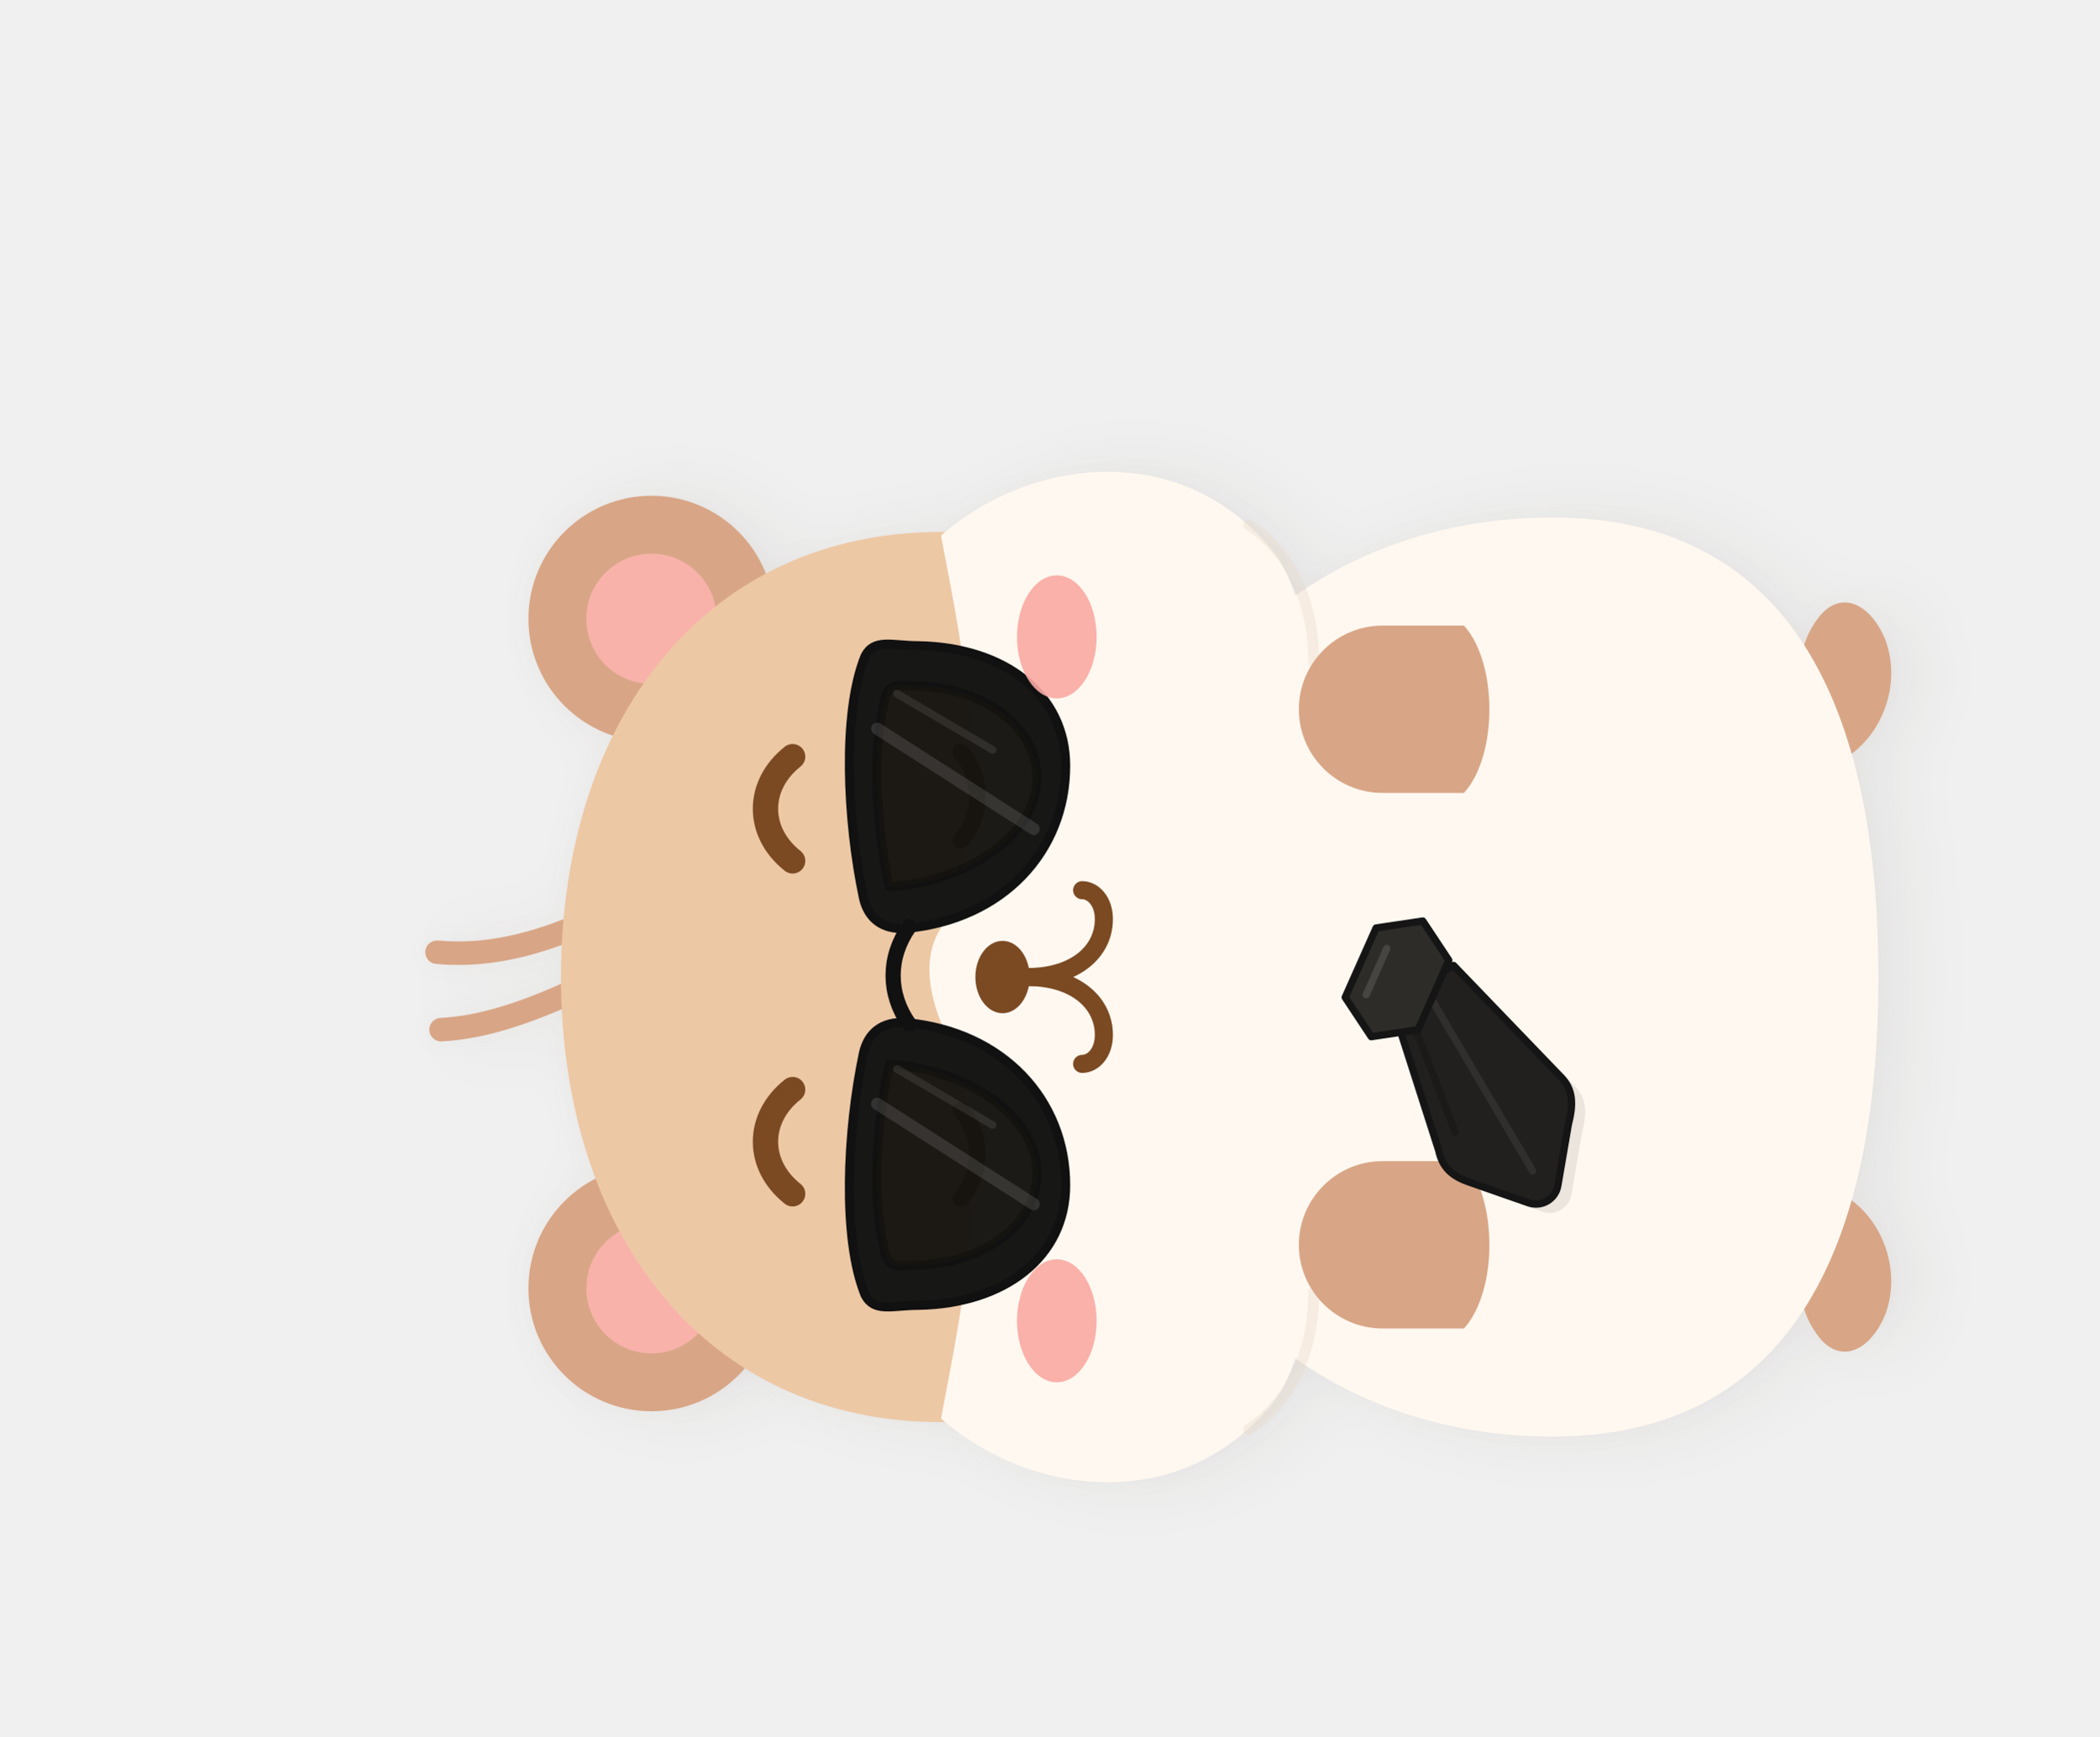
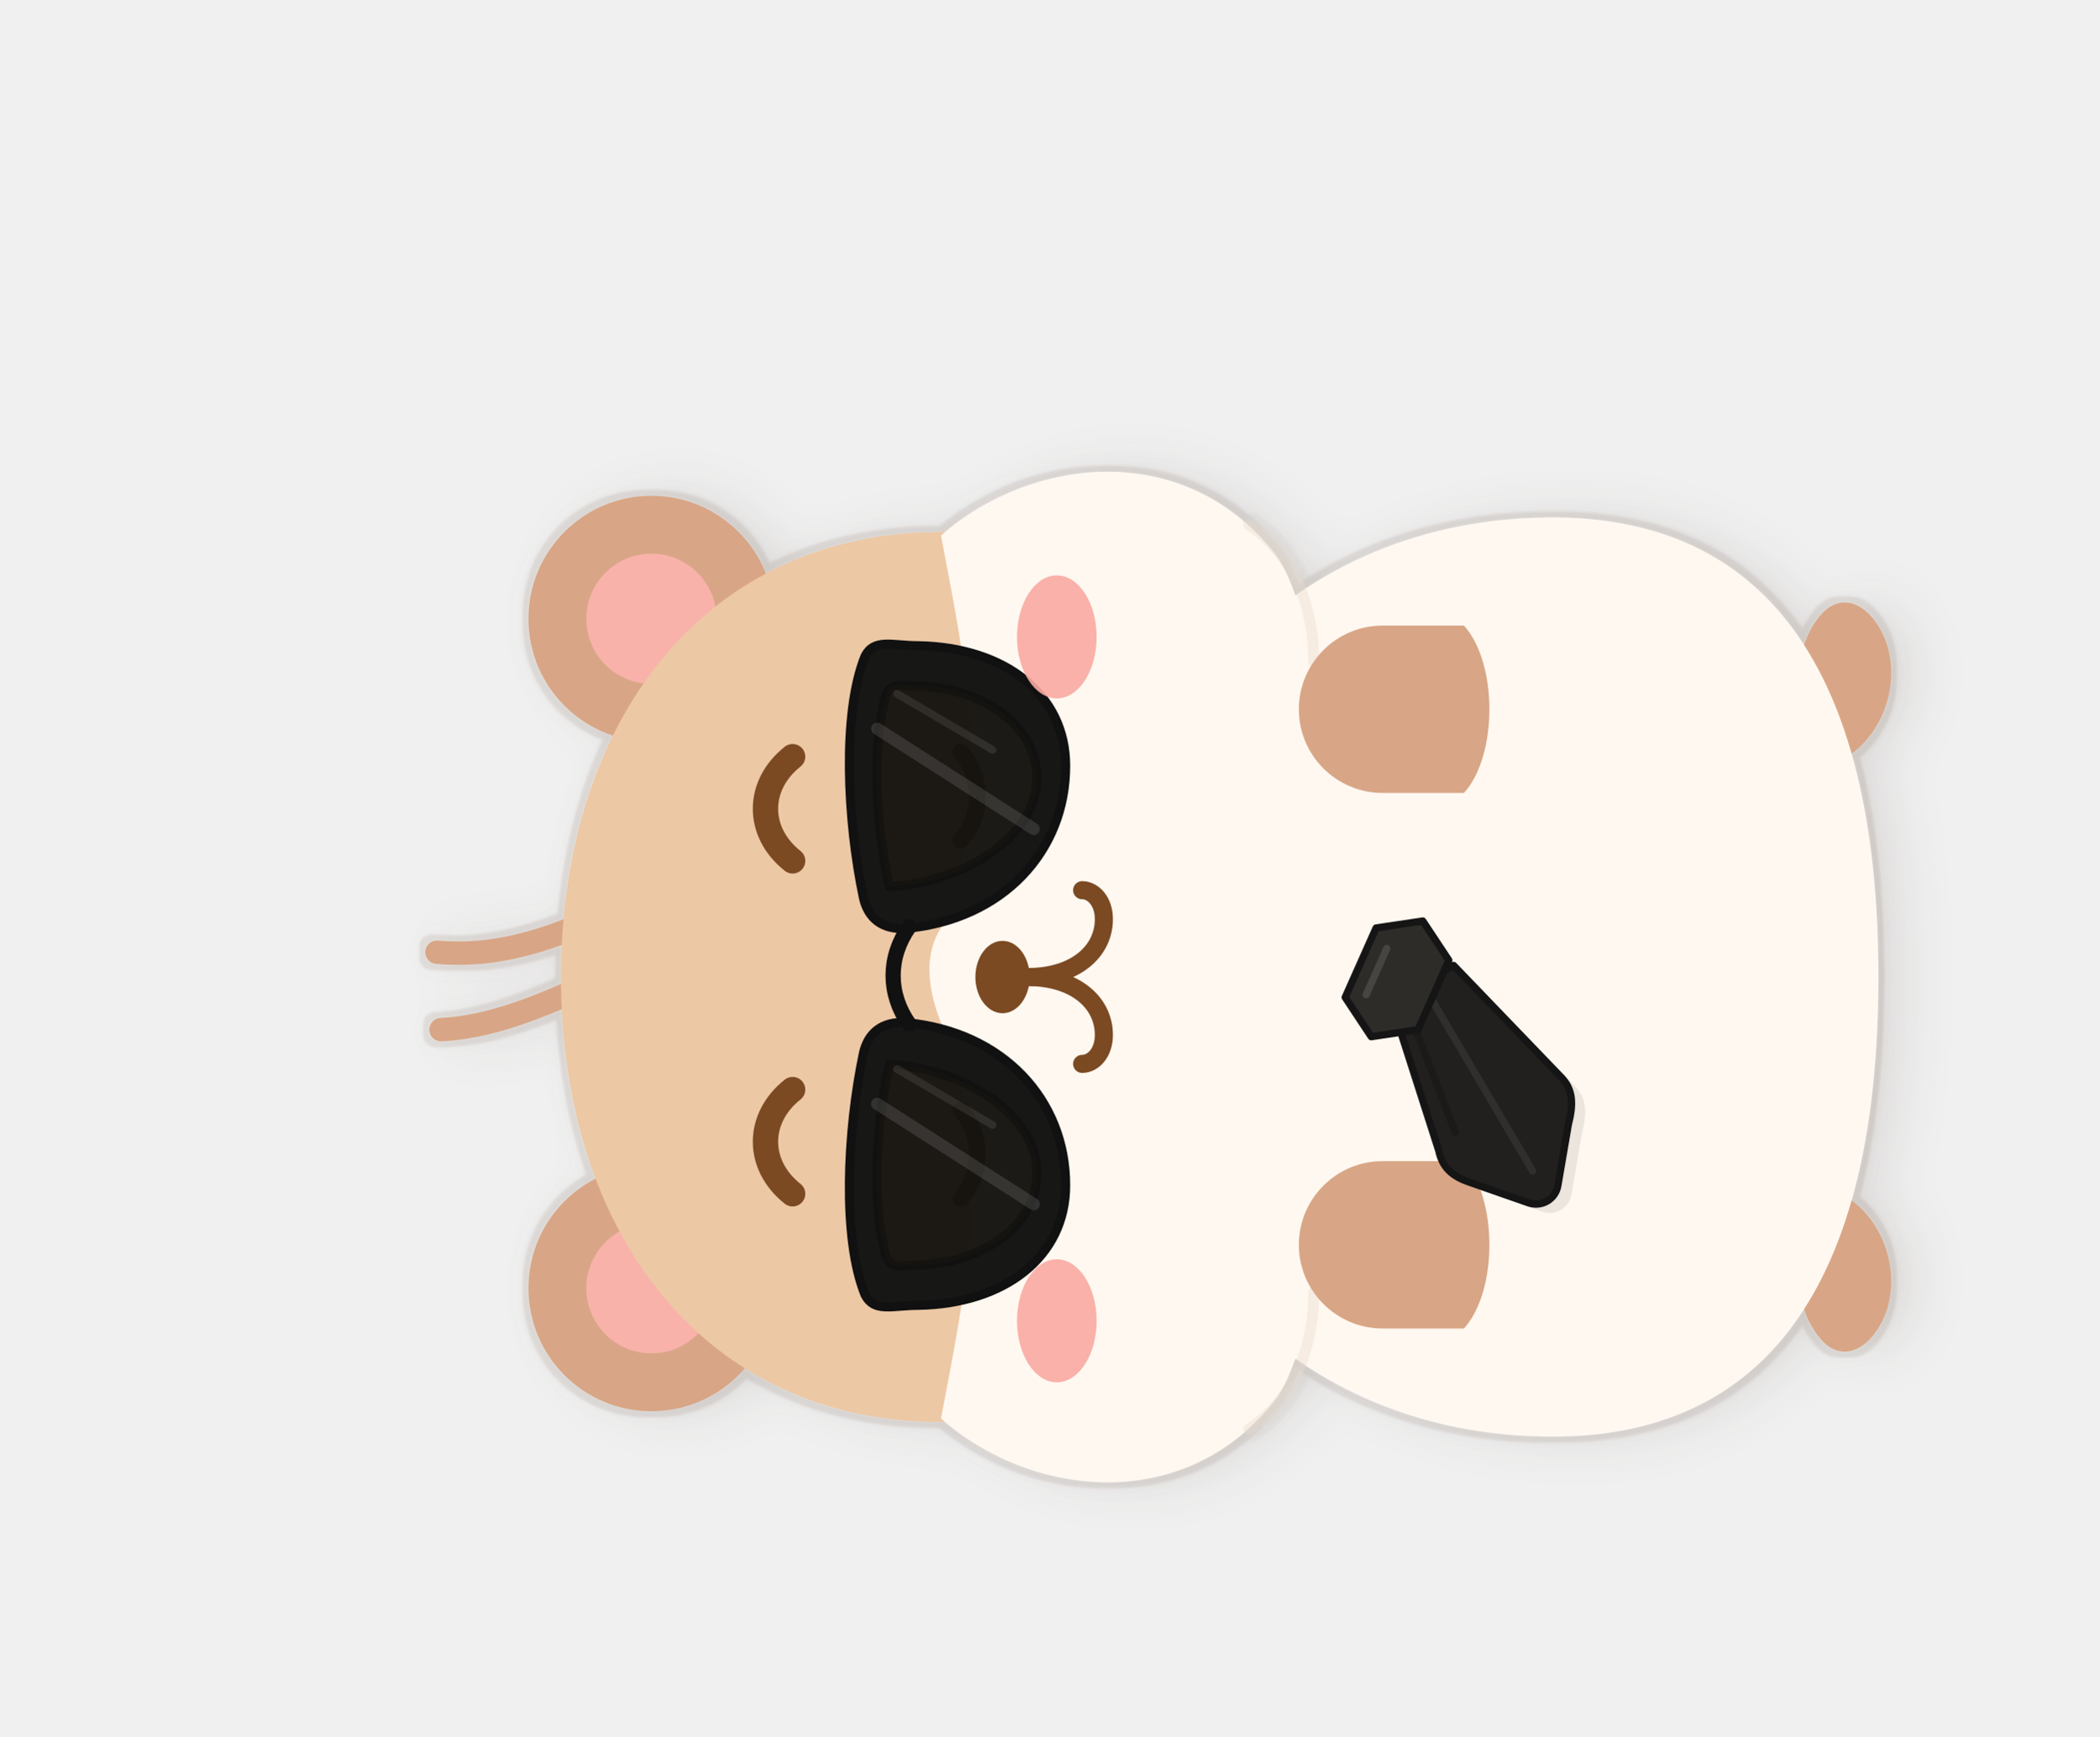
<svg xmlns="http://www.w3.org/2000/svg" id="mini-stage" width="580" height="480" viewBox="-150 -40 580 480" role="img" aria-labelledby="title desc" style="pointer-events:none">
  <defs>
-     <filter id="soft-lift" x="-8%" y="-8%" width="116%" height="116%" color-interpolation-filters="sRGB">
-       <feGaussianBlur in="SourceAlpha" stdDeviation="2.8" result="soft-edge" />
-       <feFlood flood-color="#8b735e" flood-opacity=".045" result="halo-color" />
+     <filter id="soft-lift" x="-14%" y="-14%" width="128%" height="128%" color-interpolation-filters="sRGB">
+       <feMorphology in="SourceAlpha" operator="dilate" radius="1.45" result="edge-spread" />
+       <feComposite in="edge-spread" in2="SourceAlpha" operator="out" result="edge-ring" />
+       <feGaussianBlur in="edge-ring" stdDeviation="0.42" result="edge-soft" />
+       <feFlood flood-color="#7a604d" flood-opacity=".13" result="edge-color" />
+       <feComposite in="edge-color" in2="edge-soft" operator="in" result="edge-rim" />
+       <feGaussianBlur in="SourceAlpha" stdDeviation="3.0" result="soft-edge" />
+       <feFlood flood-color="#8b735e" flood-opacity=".07" result="halo-color" />
      <feComposite in="halo-color" in2="soft-edge" operator="in" result="halo" />
-       <feOffset in="SourceAlpha" dx="0" dy="8" result="shadow-offset" />
-       <feGaussianBlur in="shadow-offset" stdDeviation="9" result="shadow-blur" />
-       <feFlood flood-color="#3a2d23" flood-opacity=".055" result="shadow-color" />
+       <feOffset in="SourceAlpha" dx="0" dy="7" result="shadow-offset" />
+       <feGaussianBlur in="shadow-offset" stdDeviation="7" result="shadow-blur" />
+       <feFlood flood-color="#3a2d23" flood-opacity=".105" result="shadow-color" />
      <feComposite in="shadow-color" in2="shadow-blur" operator="in" result="ambient-shadow" />
      <feMerge>
        <feMergeNode in="ambient-shadow" />
        <feMergeNode in="halo" />
+         <feMergeNode in="edge-rim" />
        <feMergeNode in="SourceGraphic" />
      </feMerge>
    </filter>
    <clipPath id="mini-paw-clip-right" clipPathUnits="userSpaceOnUse">
      <rect x="340" y="236" width="78" height="64" />
    </clipPath>
    <clipPath id="mini-paw-clip-left" clipPathUnits="userSpaceOnUse">
      <rect x="-44" y="236" width="78" height="64" />
    </clipPath>
  </defs>
  <g id="mini-rotate" style="transform-origin:0 0" transform="rotate(-90 187 230)">
    <g id="hamster-flat-master-v11" style="transform-origin:0 0" filter="url(#soft-lift)" fill-rule="evenodd" clip-rule="evenodd">
      <g id="tail" data-part="tail">
        <circle id="tail-fill" cx="187" cy="356" r="22" fill="#d8a686" />
      </g>
      <g id="feet-layer" data-layer="behind-body">
        <g id="left-foot" data-part="left-foot">
          <path id="left-foot-fill" d="M109 392 C101 389 93 391 87 396 C80 402 84 410 94 414 C105 418 118 414 125 405 C131 397 123 394 109 392 Z" fill="#d8a686" />
        </g>
        <g id="right-foot" data-part="right-foot">
          <path id="right-foot-fill" d="M265 392 C273 389 281 391 287 396 C294 402 290 410 280 414 C269 418 256 414 249 405 C243 397 251 394 265 392 Z" fill="#d8a686" />
        </g>
      </g>
      <g id="sleep-body-breath">
        <g id="body-layer" data-layer="body">
          <g id="body-belly" data-part="body-belly">
            <path id="body-belly-fill" d="M187 200 C113 200 60 251 60 322 C60 380 101 412 187 412 C273 412 314 380 314 322 C314 251 261 200 187 200Z" fill="#fff8f0" />
          </g>
        </g>
      </g>
      <g id="sleep-head-tilt">
        <g id="ears-layer" data-layer="ears">
          <g id="left-ear" data-part="left-ear">
            <circle id="left-ear-outer" cx="101" cy="73" r="34" fill="#d8a686" />
            <circle id="left-ear-inner" cx="101" cy="73" r="18" fill="#f8b2aa" />
          </g>
          <g id="right-ear" data-part="right-ear">
            <circle id="right-ear-outer" cx="286" cy="73" r="34" fill="#d8a686" />
            <circle id="right-ear-inner" cx="286" cy="73" r="18" fill="#f8b2aa" />
          </g>
        </g>
        <g id="head-tufts" data-part="head-tufts">
          <path id="left-tuft" d="M182 49 C184 35 187 24 192 15" fill="none" stroke="#d8a686" stroke-width="6.5" stroke-linecap="round" transform="rotate(-32 182 49)" />
          <path id="right-tuft" d="M200 50 C203 34 208 24 214 16" fill="none" stroke="#d8a686" stroke-width="6.5" stroke-linecap="round" transform="rotate(-32 200 50)" />
        </g>
        <g id="head-layer" data-layer="head">
          <g id="head-cap" data-part="head-cap">
            <path id="head-cap-fill" d="M64 153 C64 88 116 48 187 48 C258 48 310 88 310 153 C310 214 257 253 187 253 C117 253 64 214 64 153Z" fill="#edc8a5" />
          </g>
          <g id="cheek-muzzle" data-part="cheek-muzzle">
            <path id="cheek-muzzle-fill" d="M65 153 C97 159 136 168 172 154 C181 150 193 147 202 154 C238 168 277 159 309 153 C331 178 336 221 303 246 C270 268 104 268 71 246 C38 221 43 178 65 153Z" fill="#fff8f0" />
          </g>
          <g id="cheek-creases" data-part="cheek-creases" opacity=".35">
            <path id="left-cheek-crease" d="M62 238 C70 250 84 256 100 256" fill="none" stroke="#e6d7c6" stroke-width="3" stroke-linecap="round" />
            <path id="right-cheek-crease" d="M312 238 C304 250 290 256 274 256" fill="none" stroke="#e6d7c6" stroke-width="3" stroke-linecap="round" />
          </g>
        </g>
        <g id="face-layer" data-layer="face">
          <g id="brows" data-part="brows" transform="translate(0 -4)">
            <path id="left-brow" d="M 127.1 116 C 135.02 106 147.98 106 155.9 116" fill="none" stroke="#7b4a23" stroke-width="7" stroke-linecap="round" />
            <path id="right-brow" d="M 247.9 116 C 239.98 106 227.02 106 219.1 116" fill="none" stroke="#7b4a23" stroke-width="7" stroke-linecap="round" />
          </g>
          <g id="eyes" data-part="eyes">
            <ellipse id="left-eye" cx="138" cy="157" rx="12.5" ry="17" fill="#5a300f" opacity="0" />
            <ellipse id="right-eye" cx="237" cy="157" rx="12.5" ry="17" fill="#5a300f" opacity="0" />
            <path id="sleep-left-eye-arc" data-part="left-sleep-eye-arc" d="M 125.85 158.5 C 132.53 164.5 143.47 164.5 150.15 158.5" fill="none" stroke="#5a300f" stroke-width="4.6" stroke-linecap="round" />
            <path id="sleep-right-eye-arc" data-part="right-sleep-eye-arc" d="M 224.85 158.5 C 231.53 164.5 242.47 164.5 249.15 158.5" fill="none" stroke="#5a300f" stroke-width="4.6" stroke-linecap="round" />
          </g>
          <g id="sunglasses" data-part="sunglasses">
            <g id="left-sunglass" data-part="left-sunglass">
              <path id="left-sunglass-frame" d="M99.22 132 C114.76 125.7 144.16 126.96 166 131.58 C171.46 132.84 174.82 136.62 174.4 143.34 C171.88 170.22 152.98 187.44 129.46 187.44 C109.72 187.44 96.7 170.64 96.28 146.7 C96.28 139.56 94.18 134.52 99.22 132 Z M109.54 137.88 C123.82 133.68 145.66 134.94 162.88 138.72 C161.62 159.3 149.44 178.62 133.9 179.46 C118.78 180.3 107.86 164.76 107.44 146.7 C107.44 142.5 106.18 139.56 109.54 137.88 Z" fill="#171716" fill-rule="evenodd" stroke="#111111" stroke-width="2.52" stroke-linejoin="round" />
              <path id="left-sunglass-lens" d="M109.54 137.88 C123.82 133.68 145.66 134.94 162.88 138.72 C161.62 159.3 149.44 178.62 133.9 179.46 C118.78 180.3 107.86 164.76 107.44 146.7 C107.44 142.5 106.18 139.56 109.54 137.88 Z" fill="#16140f" opacity=".97" />
              <path id="left-lens-main-shine" d="M151.96 135.36 L124.24 178.62" fill="none" stroke="#ffffff" stroke-width="3.36" stroke-linecap="round" opacity=".12" />
              <path id="left-lens-small-shine" d="M161.62 140.82 L146.08 167.28" fill="none" stroke="#ffffff" stroke-width="2.1" stroke-linecap="round" opacity=".09" />
            </g>
            <g id="right-sunglass" data-part="right-sunglass">
              <path id="right-sunglass-frame" d="M275.62 132 C260.08 125.7 230.68 126.96 208.84 131.58 C203.38 132.84 200.02 136.62 200.44 143.34 C202.96 170.22 221.86 187.44 245.38 187.44 C265.12 187.44 278.14 170.64 278.56 146.7 C278.56 139.56 280.66 134.52 275.62 132 Z M265.3 137.88 C251.02 133.68 229.18 134.94 211.96 138.72 C213.22 159.3 225.4 178.62 240.94 179.46 C256.06 180.3 266.98 164.76 267.4 146.7 C267.4 142.5 268.66 139.56 265.3 137.88 Z" fill="#171716" fill-rule="evenodd" stroke="#111111" stroke-width="2.52" stroke-linejoin="round" />
              <path id="right-sunglass-lens" d="M265.3 137.88 C251.02 133.68 229.18 134.94 211.96 138.72 C213.22 159.3 225.4 178.62 240.94 179.46 C256.06 180.3 266.98 164.76 267.4 146.7 C267.4 142.5 268.66 139.56 265.3 137.88 Z" fill="#16140f" opacity=".97" />
              <path id="right-lens-main-shine" d="M255.64 135.36 L227.92 178.62" fill="none" stroke="#ffffff" stroke-width="3.36" stroke-linecap="round" opacity=".12" />
              <path id="right-lens-small-shine" d="M265.3 140.82 L249.76 167.28" fill="none" stroke="#ffffff" stroke-width="2.1" stroke-linecap="round" opacity=".09" />
            </g>
            <path id="sunglasses-bridge" d="M173.98 144.18 C182.38 138.3 192.46 138.3 200.86 144.18" fill="none" stroke="#111111" stroke-width="4.2" stroke-linecap="round" />
          </g>
          <g id="blushes" data-part="blushes">
            <ellipse id="left-blush" cx="92" cy="185" rx="17" ry="11" fill="#f8aaa2" opacity=".9" />
            <ellipse id="right-blush" cx="281" cy="185" rx="17" ry="11" fill="#f8aaa2" opacity=".9" />
          </g>
          <g id="nose-mouth" data-part="nose-mouth">
            <ellipse id="nose-fill" cx="187" cy="170" rx="10" ry="7.5" fill="#7b4a23" />
            <path id="mouth-left" d="M187 177 C187 190 180 198 171 198 C166 198 163 195 163 192" fill="none" stroke="#7b4a23" stroke-width="5" stroke-linecap="round" />
            <path id="mouth-right" d="M187 177 C187 190 194 198 203 198 C208 198 211 195 211 192" fill="none" stroke="#7b4a23" stroke-width="5" stroke-linecap="round" />
          </g>
        </g>
      </g>
      <g id="peek-hands-ext">
        <g id="hands-layer" data-layer="hands-above-face">
          <g id="left-hand" data-part="left-hand" clip-path="url(#mini-paw-clip-left)" transform="translate(122.5 7) rotate(90 -9.5 268) translate(-9.5 268) scale(1.25) translate(9.5 -268)">
            <path id="left-hand-base" d="M118 249.5 L-9.5 249.5 C-19.7 249.5 -28 257.8 -28 268 C-28 278.2 -19.7 286.5 -9.5 286.5 L118 286.5 C123 279.1 123 256.9 118 249.5 Z" fill="#fff8f0" />
            <path id="left-paw-tip" d="M8.5 249.5 L-9.5 249.5 C-19.7 249.5 -28 257.8 -28 268 C-28 278.2 -19.7 286.5 -9.5 286.5 L8.5 286.5 C16 278.2 16 257.8 8.5 249.5 Z" fill="#d8a686" />
          </g>
          <g id="right-hand" data-part="right-hand" clip-path="url(#mini-paw-clip-right)" transform="translate(-122.5 7) rotate(270 383.5 268) translate(383.5 268) scale(1.25) translate(-383.5 -268)">
            <path id="right-hand-base" d="M256 249.5 L383.5 249.5 C393.7 249.5 402 257.8 402 268 C402 278.2 393.7 286.5 383.5 286.5 L256 286.5 C251 279.1 251 256.9 256 249.5 Z" fill="#fff8f0" />
            <path id="right-paw-tip" d="M365.5 249.5 L383.5 249.5 C393.7 249.5 402 257.8 402 268 C402 278.2 393.7 286.5 383.5 286.5 L365.5 286.5 C358 278.2 358 257.8 365.5 249.5 Z" fill="#d8a686" />
          </g>
        </g>
      </g>
      <g id="sleep-tie-sway">
        <g id="tie" data-part="tie" transform="translate(153 260)">
          <g id="tie-blade-sway">
            <path id="tie-shadow" d="M24 27 L44 27 L54 68 C55 72.5 53 76 49 80 L38 93 C35.5 96 31 96 28.5 93 L17.5 80 C14 76 13 72.5 14.5 68 Z" fill="#000000" opacity=".08" transform="translate(7 6.5) rotate(59.5 33.5 14) translate(2 2)" />
            <path id="tie-blade" d="M24 24 L44 24 L54 66 C55 70.5 53 74 49 78 L38 91 C35.5 94 31 94 28.5 91 L17.5 78 C14 74 13 70.5 14.5 66 Z" fill="#21201e" stroke="#151515" stroke-width="2" stroke-linejoin="round" transform="translate(7 6.5) rotate(59.5 33.5 14)" />
            <path id="tie-center-fold" d="M34 28 L34 84" fill="none" stroke="#ffffff" stroke-width="2" stroke-linecap="round" opacity=".07" transform="translate(7 6.5) rotate(59.5 33.5 14)" />
            <path id="tie-left-fold" d="M27 28 L21 64" fill="none" stroke="#000000" stroke-width="2" stroke-linecap="round" opacity=".18" transform="translate(7 6.5) rotate(59.5 33.5 14)" />
          </g>
          <path id="tie-knot" d="M23 3 L44 3 L51 14 L44 25 L23 25 L16 14 Z" fill="#2d2c29" stroke="#151515" stroke-width="2" stroke-linejoin="round" transform="translate(0 5) rotate(24 33.5 14)" />
          <path id="tie-knot-highlight" d="M26 8 L40 8" fill="none" stroke="#ffffff" stroke-width="2" stroke-linecap="round" opacity=".12" transform="translate(0 5) rotate(24 33.5 14)" />
        </g>
      </g>
    </g>
  </g>
  <g id="sleep-zzz-layer" fill="none" stroke="#8a5a3f" stroke-linecap="round" stroke-linejoin="round" pointer-events="none">
    <path id="sleep-zzz-small" d="M 0 0 L 16 2 L -2 18 L 14 20" stroke-width="4.6" opacity="0" />
    <path id="sleep-zzz-mid" d="M 0 0 L 25 3 L -3 27 L 21 30" stroke-width="6" opacity="0" />
    <path id="sleep-zzz-large" d="M 0 0 L 29 4 L -3 33 L 25 38" stroke-width="7" opacity="0" />
  </g>
  <g id="paw-trail-layer" fill="none" stroke="#d8a686" stroke-linecap="round" pointer-events="none">
    <line id="trail-up-top" x1="0" y1="135" x2="0" y2="135" opacity="0" />
    <line id="trail-up-bottom" x1="0" y1="177" x2="0" y2="177" opacity="0" />
    <line id="trail-down-top" x1="0" y1="283" x2="0" y2="283" opacity="0" />
    <line id="trail-down-bottom" x1="0" y1="325" x2="0" y2="325" opacity="0" />
  </g>
</svg>
